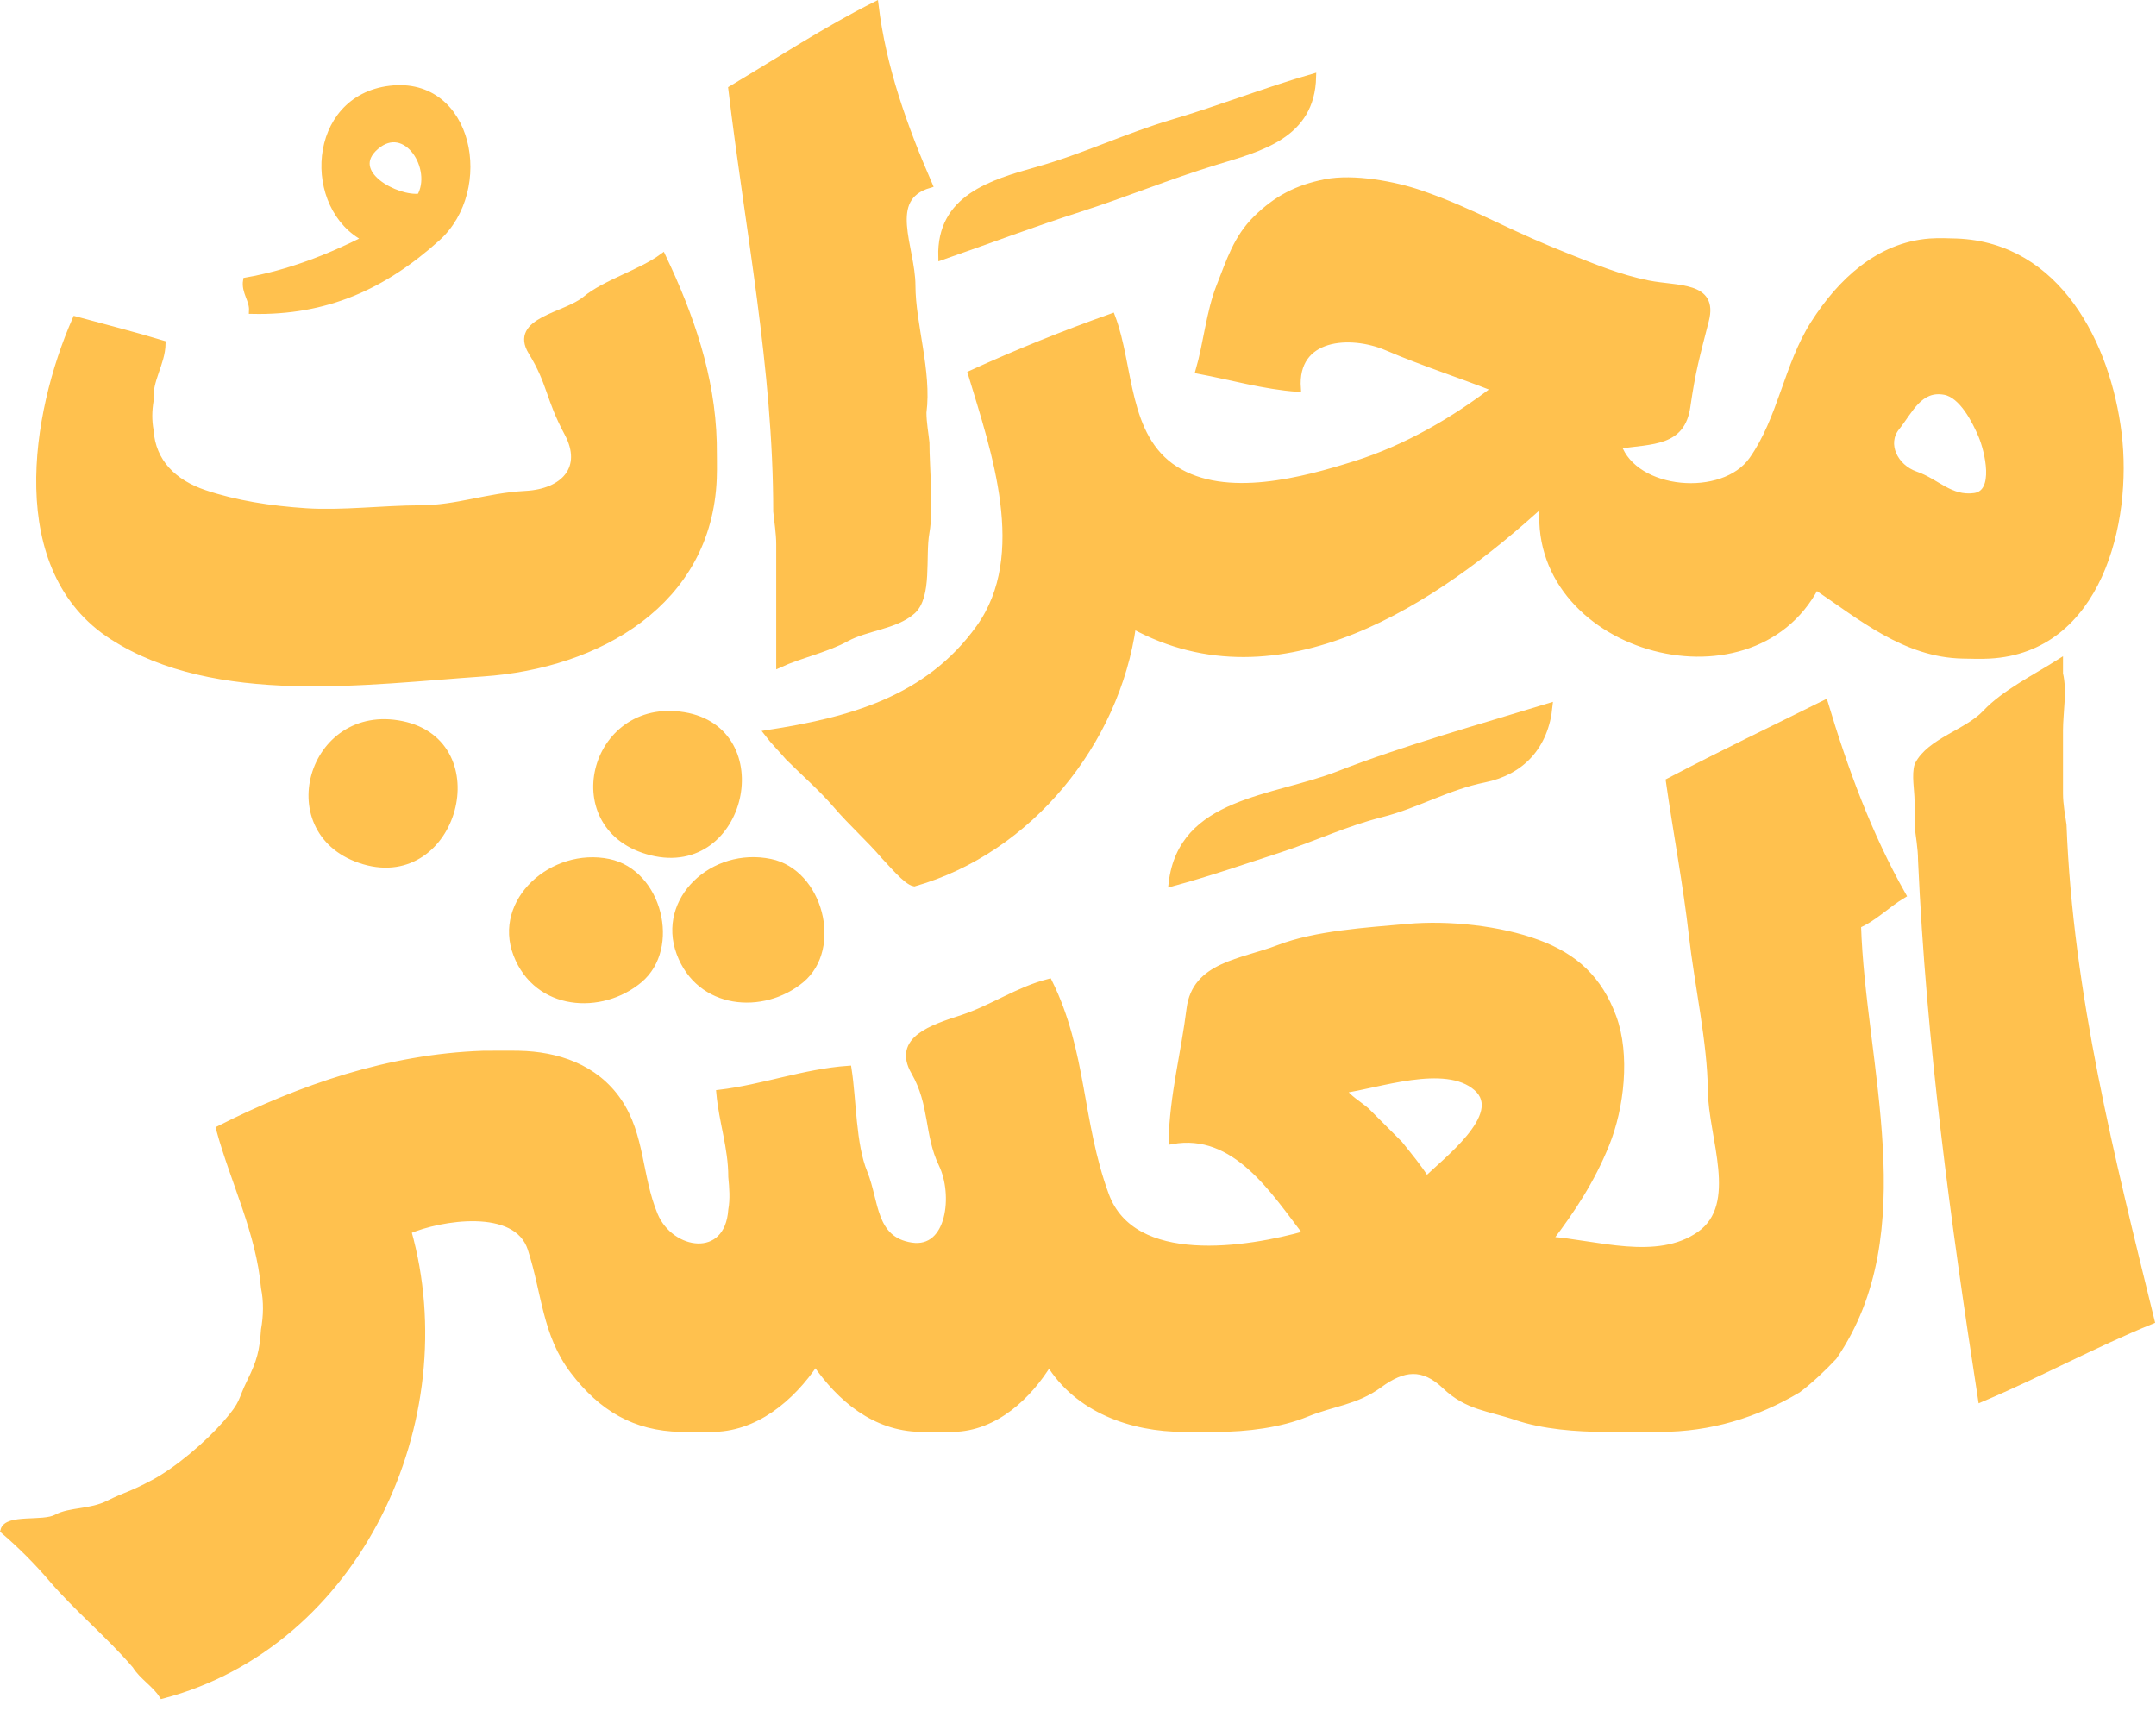
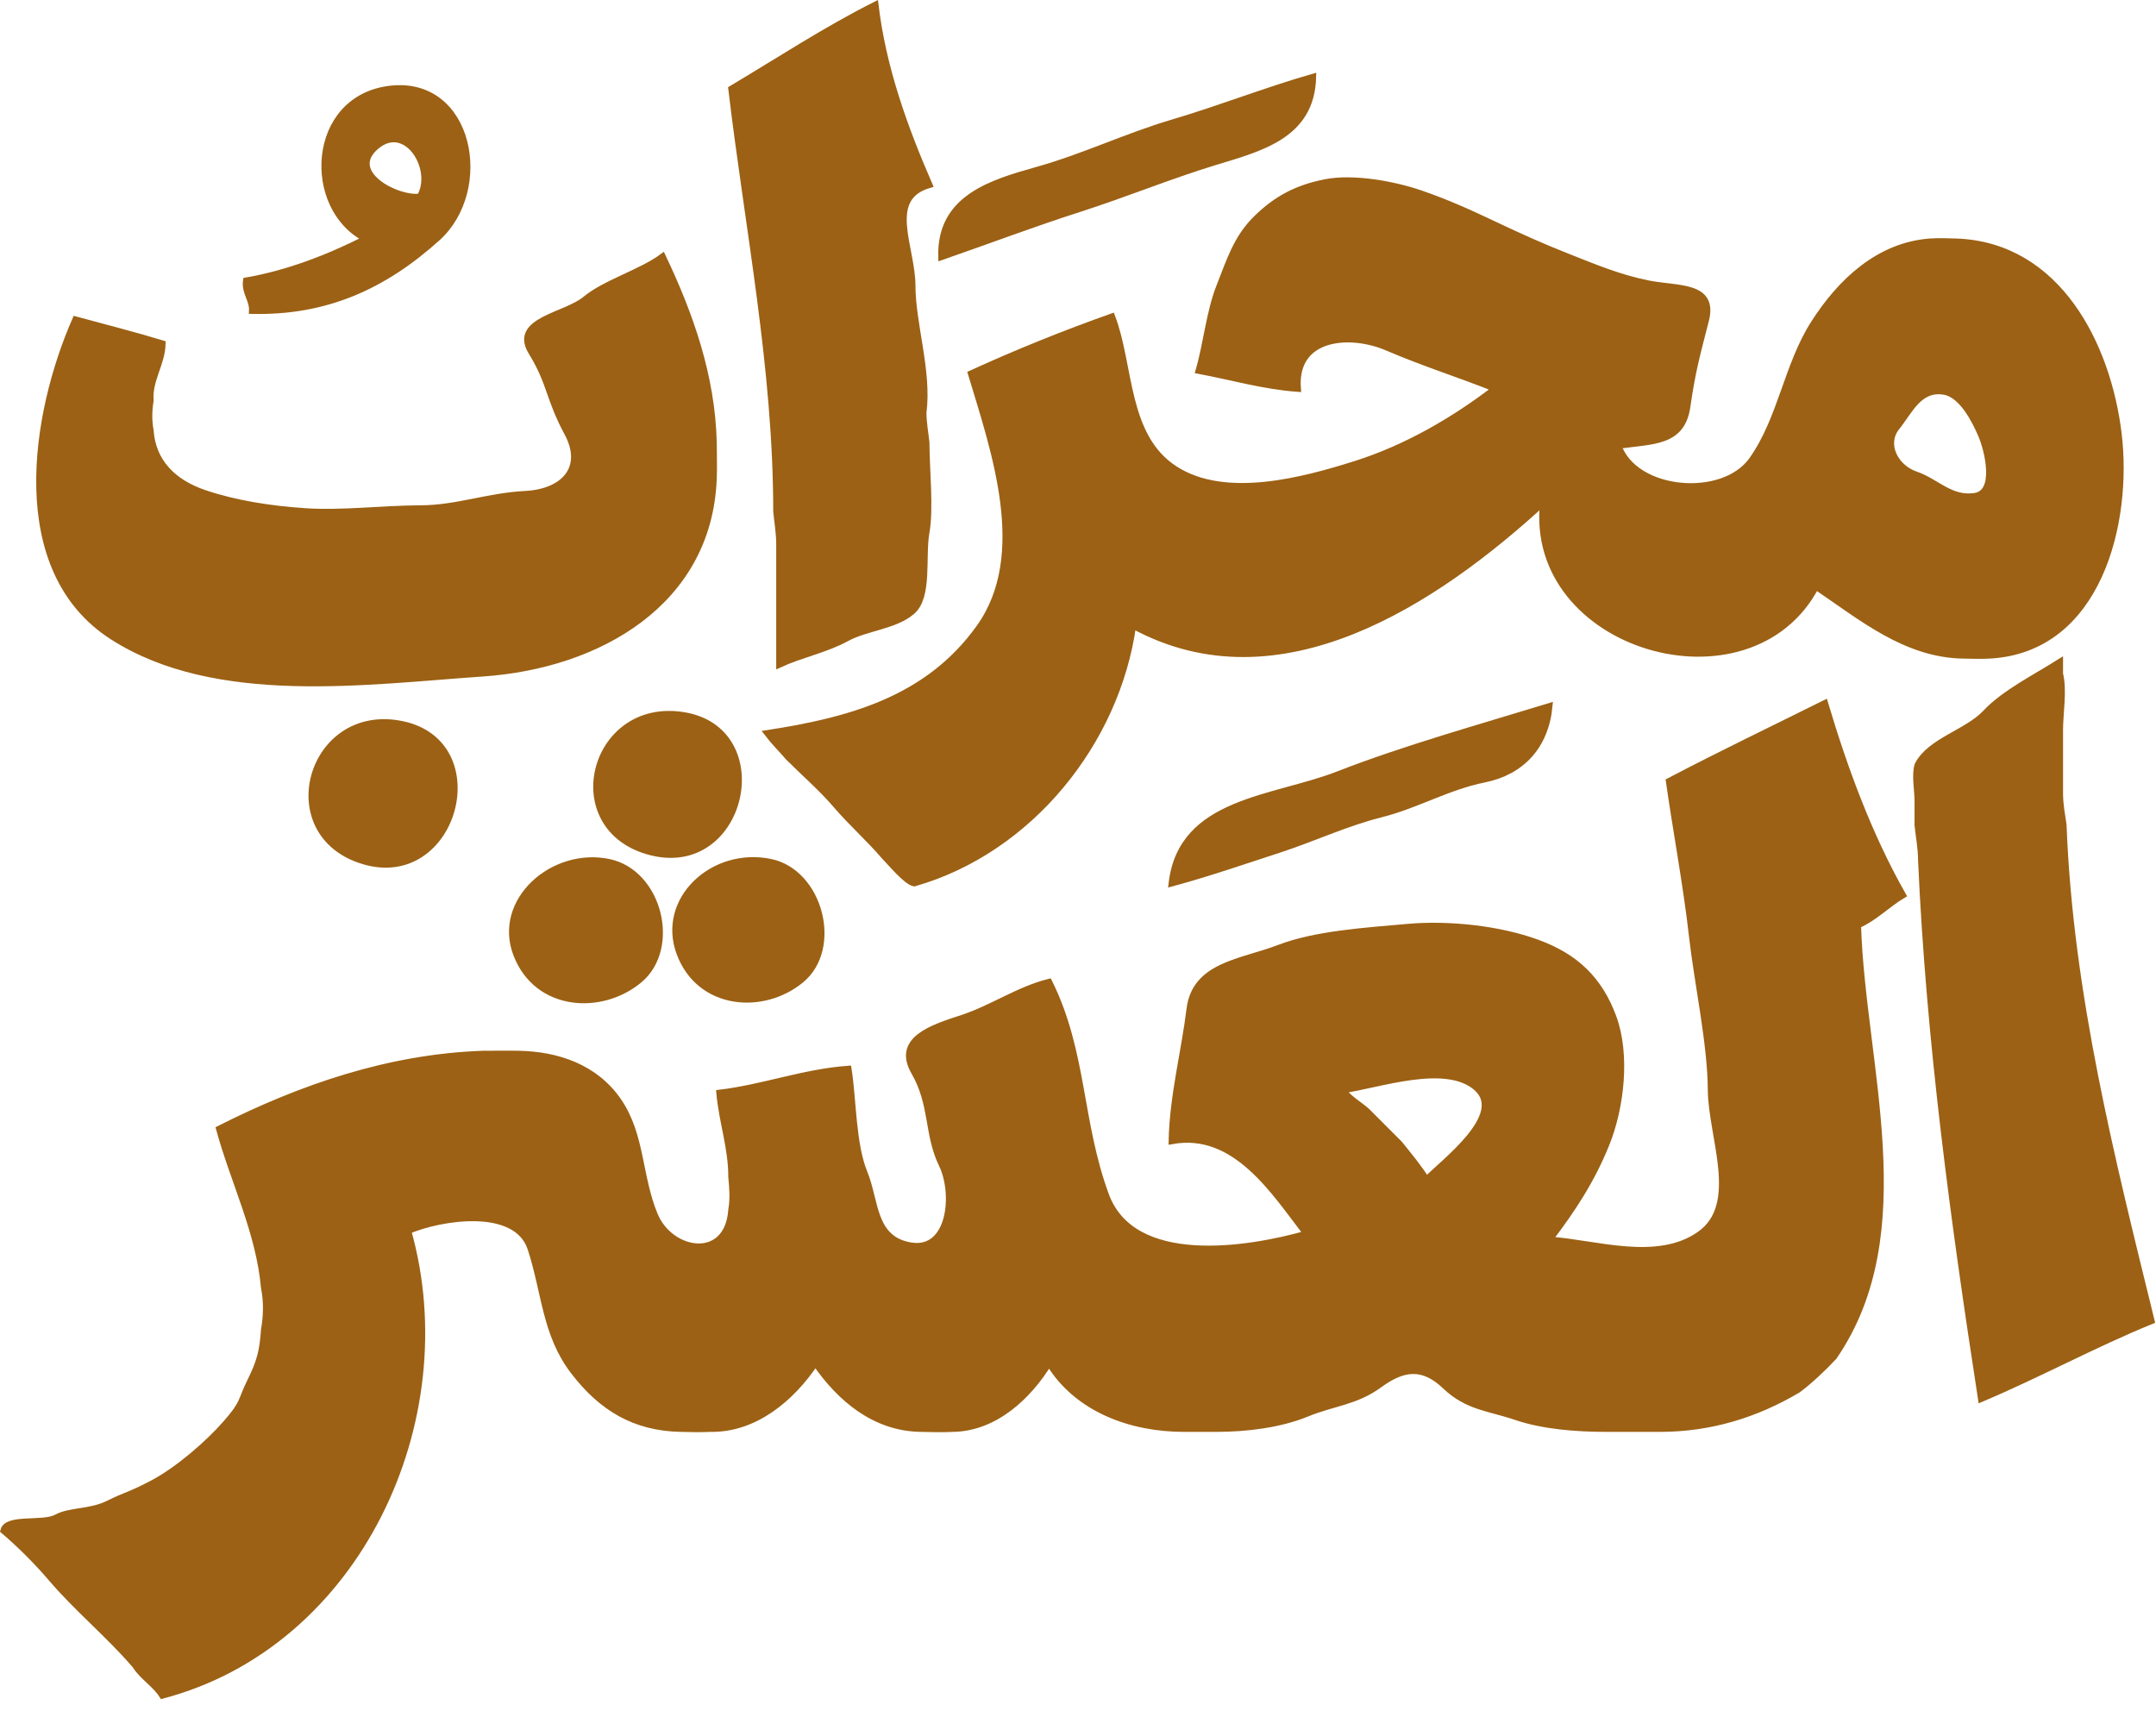
<svg xmlns="http://www.w3.org/2000/svg" width="155" height="123" viewBox="0 0 155 123" fill="none">
-   <path d="M137.922 55.017C137.699 55.691 137.922 56.826 137.922 57.543C137.922 58.132 137.922 58.723 137.922 59.312C137.987 60.004 138.174 60.974 138.174 61.838C138.761 74.933 140.508 87.743 142.472 100.488C146.566 98.752 150.504 96.608 154.608 94.93C151.758 83.33 148.752 71.495 148.287 59.312C148.196 58.672 148.034 57.841 148.034 57.038C148.034 56.028 148.034 55.017 148.034 54.007C148.034 53.501 148.034 52.996 148.034 52.491C148.034 51.273 148.333 49.624 148.034 48.449C148.034 48.197 148.034 47.944 148.034 47.691C146.432 48.709 144.118 49.866 142.788 51.291C141.456 52.713 138.781 53.317 137.922 55.017Z" fill="#FFC14E" stroke="#FFC14E" stroke-width="0.563" />
-   <path d="M55.821 36.772C55.885 37.435 56.036 38.334 56.036 39.142C56.036 42.014 56.036 44.889 56.036 47.761C57.533 47.07 59.413 46.679 60.843 45.891C62.275 45.104 64.353 45.014 65.576 43.947C66.801 42.883 66.278 40.013 66.588 38.28C66.898 36.547 66.588 33.654 66.588 31.816C66.53 31.223 66.373 30.398 66.373 29.661C66.76 26.711 65.585 23.304 65.582 20.539C65.58 17.775 63.552 14.241 66.804 13.284C65.005 9.147 63.468 4.876 62.927 0.355C59.385 2.135 56.023 4.346 52.59 6.389C53.781 16.439 55.821 26.444 55.821 36.772Z" fill="#FFC14E" stroke="#FFC14E" stroke-width="0.463" />
-   <path d="M94.389 5.537C91.042 6.498 87.646 7.834 84.315 8.817C80.985 9.802 77.904 11.291 74.581 12.222C71.26 13.155 67.565 14.241 67.685 18.466C70.967 17.326 74.286 16.07 77.587 15.014C80.886 13.956 84.05 12.646 87.351 11.64C90.653 10.634 94.288 9.731 94.389 5.537Z" fill="#FFC14E" stroke="#FFC14E" stroke-width="0.463" />
-   <path d="M18.134 22.336C23.408 22.45 27.558 20.597 31.432 17.111C35.308 13.624 33.827 5.707 28.044 6.395C22.264 7.082 21.952 14.979 26.317 17.165C23.584 18.548 20.709 19.655 17.703 20.181C17.572 20.979 18.175 21.571 18.134 22.336ZM30.194 14.148C28.527 14.374 24.831 12.428 27.017 10.538C29.203 8.649 31.365 12.15 30.194 14.148Z" fill="#FFC14E" stroke="#FFC14E" stroke-width="0.463" />
-   <path d="M56.681 54.442C57.821 55.582 59.083 56.668 60.127 57.89C61.197 59.144 62.492 60.288 63.573 61.553C63.999 61.98 65.153 63.393 65.726 63.492C74.017 61.12 80.269 53.371 81.447 44.961C91.986 50.721 103.243 43.194 110.95 36.126C109.794 46.551 125.786 51.214 130.547 42.16C133.776 44.334 136.969 47.034 141.1 47.116C141.739 47.129 142.398 47.15 143.038 47.116C150.864 46.691 153.075 37.568 152.298 31.17C151.518 24.774 147.935 17.657 140.669 17.379C140.036 17.355 139.364 17.336 138.731 17.379C135.072 17.661 132.322 20.245 130.399 23.264C128.474 26.281 128.051 30.108 125.971 33.055C123.893 36.005 117.519 35.452 116.334 32.032C118.843 31.681 120.917 31.842 121.292 29.235C121.668 26.63 121.968 25.604 122.627 23.029C123.288 20.456 120.62 20.816 118.492 20.392C116.366 19.965 114.59 19.206 112.677 18.452C110.767 17.696 109.251 17.011 107.44 16.153C105.627 15.293 104.022 14.565 102.136 13.916C100.252 13.265 97.314 12.714 95.277 13.117C93.242 13.52 91.773 14.296 90.33 15.709C88.888 17.123 88.399 18.78 87.677 20.596C86.954 22.41 86.738 24.748 86.185 26.645C88.549 27.089 90.862 27.763 93.291 27.938C93.003 24.087 97.101 23.852 99.705 24.968C102.308 26.087 104.888 26.899 107.505 27.938C104.593 30.179 101.135 32.209 97.433 33.374C93.731 34.538 88.125 36.072 84.479 33.739C80.833 31.403 81.294 26.306 79.94 22.766C76.511 23.986 73.141 25.341 69.818 26.86C71.483 32.383 74.144 39.897 70.41 45.122C66.678 50.348 60.976 51.82 55.174 52.718C55.62 53.306 56.193 53.871 56.681 54.442ZM139.808 28.153C141.08 28.386 142.026 30.286 142.461 31.317C142.896 32.346 143.68 35.445 141.944 35.678C140.21 35.913 139.228 34.639 137.721 34.122C136.211 33.603 135.397 31.905 136.345 30.722C137.294 29.541 137.983 27.819 139.808 28.153Z" fill="#FFC14E" stroke="#FFC14E" stroke-width="0.463" />
-   <path d="M10.812 30.952C10.678 30.204 10.693 29.53 10.812 28.797C10.696 27.321 11.648 26.134 11.673 24.703C9.602 24.074 7.506 23.546 5.428 22.979C2.45 29.765 0.624 40.961 8.077 45.756C15.53 50.55 26.41 48.967 34.712 48.402C43.011 47.835 50.958 43.316 51.298 34.4C51.33 33.54 51.298 32.674 51.298 31.814C51.182 27.061 49.631 22.647 47.637 18.454C46.093 19.601 43.517 20.329 42.087 21.52C40.658 22.712 36.822 23.035 38.211 25.3C39.6 27.565 39.428 28.575 40.793 31.12C42.161 33.663 40.528 35.382 37.778 35.525C35.028 35.669 32.87 36.553 30.198 36.559C27.527 36.568 24.59 36.938 22.01 36.77C19.43 36.602 16.928 36.208 14.706 35.46C12.481 34.712 10.967 33.23 10.812 30.952Z" fill="#FFC14E" stroke="#FFC14E" stroke-width="0.463" />
-   <path d="M52.59 84.609C52.665 85.387 52.73 86.195 52.59 86.979C52.331 90.774 48.205 90.123 47.057 87.344C45.907 84.566 46.14 81.625 44.46 79.168C42.781 76.712 40.028 75.828 37.3 75.774C36.438 75.757 35.577 75.774 34.716 75.774C27.969 76.011 21.646 78.19 15.765 81.161C16.807 84.969 18.642 88.576 18.995 92.582C19.197 93.575 19.169 94.623 18.995 95.599C18.892 97.124 18.7 97.898 17.987 99.331C17.276 100.766 17.584 100.805 16.249 102.332C14.912 103.86 12.761 105.69 11.044 106.606C9.326 107.521 9.11 107.448 7.801 108.101C6.494 108.756 5.042 108.569 4.065 109.103C3.089 109.637 0.505 109.056 0.259 110.036C1.48 111.079 2.671 112.275 3.705 113.484C5.574 115.673 7.874 117.554 9.735 119.733C10.234 120.543 11.16 121.069 11.673 121.888C25.716 118.192 33.178 102.091 29.332 88.488C31.63 87.499 37.136 86.591 38.166 89.776C39.197 92.961 39.201 95.909 41.226 98.566C43.25 101.223 45.638 102.643 48.929 102.71C49.64 102.725 50.372 102.748 51.082 102.71C54.257 102.761 56.906 100.535 58.62 97.969C60.407 100.559 62.886 102.645 66.157 102.71C66.939 102.725 67.744 102.753 68.526 102.71C71.53 102.66 73.953 100.372 75.417 97.969C77.454 101.33 81.363 102.71 85.108 102.71C85.898 102.71 86.687 102.71 87.477 102.71C89.622 102.71 92.032 102.408 93.933 101.628C95.833 100.846 97.467 100.792 99.171 99.542C100.874 98.294 102.293 98.109 103.898 99.639C105.502 101.169 107.05 101.199 108.997 101.863C110.944 102.526 113.334 102.71 115.473 102.71C116.765 102.71 118.057 102.71 119.349 102.71C122.939 102.71 126.238 101.699 129.255 99.908C130.084 99.292 131.114 98.322 131.84 97.538C137.996 88.57 133.87 76.582 133.562 66.508C134.73 66.013 135.677 65.017 136.793 64.354C134.329 59.999 132.619 55.318 131.193 50.563C127.425 52.437 123.725 54.209 119.995 56.165C120.499 59.697 121.253 63.729 121.647 67.226C122.041 70.723 122.989 74.992 123.01 78.36C123.034 81.728 125.258 86.6 122.198 88.753C119.138 90.905 114.685 89.356 111.381 89.134C113.069 86.91 114.422 84.855 115.477 82.243C116.532 79.633 116.976 75.826 115.972 73.12C114.971 70.411 113.257 68.786 110.535 67.786C107.815 66.784 104.16 66.386 101.188 66.653C98.217 66.92 94.594 67.138 91.93 68.163C89.266 69.187 85.926 69.37 85.534 72.538C85.142 75.703 84.316 78.778 84.247 82.023C88.808 81.196 91.594 85.656 93.938 88.703C89.671 89.912 81.439 91.218 79.494 85.917C77.547 80.618 77.915 75.641 75.417 70.603C73.214 71.156 71.332 72.488 69.178 73.195C67.023 73.9 64.385 74.729 65.731 77.063C67.079 79.394 66.663 81.532 67.712 83.7C68.763 85.867 68.323 89.99 65.515 89.561C62.709 89.13 62.981 86.378 62.136 84.322C61.29 82.267 61.342 79.106 60.989 76.852C57.81 77.078 54.864 78.201 51.728 78.576C51.914 80.646 52.59 82.489 52.59 84.609ZM100.613 82.239C99.84 81.465 99.007 80.631 98.245 79.868C97.657 79.364 96.957 78.981 96.522 78.36C99 78.041 103.923 76.231 106.157 78.201C108.39 80.168 103.745 83.577 102.552 84.825C101.981 83.904 101.285 83.086 100.613 82.239Z" fill="#FFC14E" stroke="#FFC14E" stroke-width="0.463" />
-   <path d="M111.382 50.78C106.521 52.271 100.916 53.836 96.238 55.667C91.558 57.497 84.949 57.529 84.247 63.494C86.817 62.8 89.427 61.899 91.953 61.076C94.477 60.251 96.718 59.175 99.307 58.523C101.893 57.867 104.049 56.559 106.713 56.021C109.377 55.484 111.102 53.644 111.382 50.78Z" fill="#FFC14E" stroke="#FFC14E" stroke-width="0.463" />
-   <path d="M49.144 51.427C42.529 50.352 40.216 59.63 46.846 61.268C53.477 62.906 55.749 52.5 49.144 51.427Z" fill="#FFC14E" stroke="#FFC14E" stroke-width="0.463" />
-   <path d="M28.901 52.071C22.296 50.702 19.645 59.994 26.172 61.912C32.7 63.829 35.497 53.437 28.901 52.071Z" fill="#FFC14E" stroke="#FFC14E" stroke-width="0.463" />
-   <path d="M43.761 61.983C39.753 61.153 35.657 64.775 37.134 68.613C38.612 72.451 43.229 72.733 45.968 70.44C48.705 68.148 47.379 62.733 43.761 61.983Z" fill="#FFC14E" stroke="#FFC14E" stroke-width="0.463" />
-   <path d="M55.389 61.982C51.276 61.128 47.447 64.68 48.864 68.513C50.279 72.344 54.845 72.717 57.597 70.439C60.349 68.16 58.932 62.717 55.389 61.982Z" fill="#FFC14E" stroke="#FFC14E" stroke-width="0.463" />
+   <path d="M137.922 55.017C137.7 55.692 137.922 56.826 137.922 57.543C137.922 58.132 137.922 58.723 137.922 59.312C137.988 60.004 138.175 60.974 138.175 61.838C138.761 74.933 140.508 87.743 142.473 100.488C146.566 98.752 150.505 96.608 154.608 94.93C151.759 83.33 148.753 71.495 148.288 59.312C148.197 58.673 148.035 57.842 148.035 57.038C148.035 56.028 148.035 55.017 148.035 54.007C148.035 53.502 148.035 52.996 148.035 52.491C148.035 51.273 148.333 49.624 148.035 48.449C148.035 48.197 148.035 47.944 148.035 47.691C146.432 48.709 144.119 49.866 142.789 51.291C141.456 52.713 138.782 53.317 137.922 55.017Z" fill="#9C6114" stroke="#9C6114" stroke-width="0.563" />
+   <path d="M55.821 36.772C55.885 37.436 56.036 38.334 56.036 39.142C56.036 42.015 56.036 44.889 56.036 47.762C57.533 47.07 59.413 46.68 60.843 45.891C62.275 45.105 64.353 45.014 65.576 43.948C66.802 42.883 66.278 40.013 66.588 38.281C66.898 36.548 66.588 33.654 66.588 31.816C66.53 31.223 66.373 30.398 66.373 29.661C66.761 26.711 65.585 23.304 65.583 20.54C65.58 17.775 63.552 14.241 66.804 13.284C65.005 9.147 63.468 4.876 62.927 0.355C59.385 2.135 56.023 4.346 52.59 6.389C53.781 16.439 55.821 26.444 55.821 36.772Z" fill="#9C6114" stroke="#9C6114" stroke-width="0.463" />
+   <path d="M94.389 5.537C91.043 6.498 87.646 7.834 84.315 8.817C80.986 9.802 77.904 11.29 74.581 12.221C71.26 13.154 67.565 14.241 67.685 18.466C70.967 17.326 74.286 16.07 77.587 15.014C80.886 13.956 84.05 12.646 87.351 11.64C90.653 10.633 94.288 9.73 94.389 5.537Z" fill="#9C6114" stroke="#9C6114" stroke-width="0.463" />
+   <path d="M18.134 22.337C23.408 22.451 27.558 20.598 31.432 17.111C35.308 13.625 33.827 5.708 28.044 6.396C22.265 7.083 21.952 14.98 26.317 17.165C23.585 18.549 20.71 19.656 17.703 20.182C17.572 20.98 18.175 21.572 18.134 22.337ZM30.194 14.149C28.527 14.375 24.831 12.429 27.017 10.539C29.203 8.65 31.365 12.151 30.194 14.149Z" fill="#9C6114" stroke="#9C6114" stroke-width="0.463" />
+   <path d="M56.682 54.443C57.821 55.583 59.083 56.669 60.127 57.891C61.198 59.145 62.492 60.289 63.573 61.554C63.999 61.98 65.154 63.394 65.726 63.493C74.017 61.121 80.269 53.372 81.447 44.962C91.987 50.721 103.243 43.195 110.95 36.127C109.794 46.552 125.786 51.215 130.547 42.16C133.776 44.334 136.969 47.035 141.1 47.116C141.739 47.129 142.398 47.151 143.038 47.116C150.864 46.692 153.075 37.568 152.298 31.171C151.518 24.775 147.935 17.658 140.669 17.38C140.036 17.356 139.364 17.337 138.731 17.38C135.072 17.662 132.322 20.246 130.399 23.265C128.474 26.281 128.052 30.108 125.971 33.056C123.893 36.006 117.519 35.452 116.334 32.033C118.843 31.681 120.917 31.843 121.292 29.236C121.669 26.63 121.968 25.605 122.627 23.03C123.288 20.457 120.62 20.817 118.492 20.392C116.367 19.965 114.59 19.207 112.678 18.453C110.767 17.697 109.251 17.011 107.44 16.154C105.627 15.294 104.023 14.566 102.136 13.917C100.252 13.266 97.314 12.715 95.277 13.117C93.242 13.521 91.773 14.296 90.33 15.71C88.888 17.123 88.399 18.78 87.677 20.597C86.954 22.411 86.738 24.749 86.185 26.645C88.549 27.089 90.862 27.764 93.291 27.938C93.003 24.088 97.101 23.853 99.705 24.969C102.308 26.087 104.888 26.9 107.505 27.938C104.593 30.179 101.135 32.209 97.433 33.375C93.731 34.539 88.125 36.073 84.479 33.739C80.833 31.403 81.294 26.307 79.94 22.767C76.511 23.986 73.141 25.342 69.818 26.861C71.483 32.384 74.144 39.898 70.41 45.123C66.678 50.349 60.976 51.82 55.174 52.719C55.62 53.307 56.193 53.872 56.682 54.443ZM139.808 28.154C141.08 28.387 142.026 30.287 142.461 31.317C142.896 32.347 143.68 35.446 141.944 35.679C140.21 35.913 139.228 34.64 137.721 34.123C136.211 33.603 135.397 31.905 136.345 30.723C137.294 29.542 137.984 27.82 139.808 28.154Z" fill="#9C6114" stroke="#9C6114" stroke-width="0.463" />
+   <path d="M10.812 30.953C10.679 30.205 10.694 29.531 10.812 28.798C10.696 27.322 11.648 26.135 11.674 24.704C9.602 24.075 7.506 23.547 5.428 22.98C2.45 29.766 0.624 40.962 8.077 45.757C15.53 50.551 26.41 48.968 34.712 48.403C43.012 47.836 50.958 43.318 51.298 34.401C51.331 33.541 51.298 32.675 51.298 31.815C51.182 27.061 49.632 22.648 47.637 18.455C46.093 19.601 43.518 20.33 42.088 21.521C40.658 22.713 36.822 23.036 38.211 25.301C39.6 27.566 39.428 28.576 40.793 31.121C42.161 33.664 40.529 35.383 37.779 35.526C35.029 35.67 32.871 36.553 30.198 36.56C27.528 36.569 24.59 36.939 22.01 36.771C19.43 36.603 16.928 36.209 14.706 35.461C12.481 34.713 10.967 33.231 10.812 30.953Z" fill="#9C6114" stroke="#9C6114" stroke-width="0.463" />
+   <path d="M52.59 84.609C52.665 85.387 52.73 86.195 52.59 86.979C52.332 90.774 48.206 90.123 47.058 87.343C45.908 84.566 46.14 81.624 44.461 79.168C42.781 76.711 40.029 75.828 37.3 75.774C36.439 75.757 35.577 75.774 34.716 75.774C27.969 76.011 21.646 78.19 15.765 81.161C16.807 84.969 18.642 88.576 18.995 92.582C19.198 93.575 19.169 94.622 18.995 95.598C18.892 97.124 18.7 97.898 17.987 99.331C17.277 100.766 17.585 100.805 16.249 102.332C14.912 103.86 12.761 105.69 11.044 106.605C9.326 107.521 9.11 107.448 7.801 108.101C6.494 108.756 5.042 108.568 4.065 109.103C3.089 109.637 0.505 109.055 0.259 110.036C1.481 111.079 2.671 112.275 3.705 113.484C5.574 115.673 7.874 117.554 9.735 119.733C10.235 120.543 11.161 121.069 11.673 121.887C25.716 118.192 33.178 102.091 29.332 88.487C31.63 87.498 37.136 86.591 38.166 89.776C39.197 92.961 39.202 95.909 41.226 98.566C43.25 101.223 45.639 102.643 48.929 102.709C49.64 102.724 50.372 102.748 51.083 102.709C54.257 102.761 56.906 100.535 58.62 97.969C60.407 100.559 62.886 102.645 66.157 102.709C66.939 102.724 67.744 102.752 68.526 102.709C71.53 102.66 73.953 100.371 75.417 97.969C77.455 101.33 81.363 102.709 85.108 102.709C85.899 102.709 86.687 102.709 87.477 102.709C89.622 102.709 92.032 102.408 93.933 101.628C95.833 100.845 97.467 100.792 99.171 99.542C100.874 98.294 102.293 98.109 103.898 99.639C105.502 101.169 107.05 101.199 108.997 101.863C110.944 102.526 113.334 102.709 115.473 102.709C116.765 102.709 118.057 102.709 119.349 102.709C122.939 102.709 126.238 101.699 129.255 99.908C130.085 99.292 131.114 98.322 131.84 97.538C137.997 88.569 133.87 76.582 133.563 66.508C134.73 66.013 135.677 65.017 136.793 64.353C134.329 59.998 132.619 55.318 131.194 50.562C127.425 52.437 123.725 54.209 119.995 56.165C120.499 59.697 121.253 63.728 121.647 67.226C122.041 70.723 122.989 74.992 123.01 78.36C123.034 81.728 125.259 86.6 122.198 88.752C119.138 90.905 114.685 89.356 111.381 89.134C113.07 86.91 114.422 84.855 115.477 82.243C116.532 79.633 116.976 75.826 115.973 73.119C114.971 70.411 113.257 68.786 110.535 67.786C107.815 66.784 104.16 66.385 101.189 66.653C98.217 66.92 94.594 67.137 91.931 68.163C89.267 69.187 85.927 69.37 85.535 72.537C85.143 75.703 84.316 78.778 84.247 82.023C88.808 81.196 91.595 85.656 93.938 88.703C89.672 89.912 81.439 91.218 79.494 85.917C77.547 80.618 77.915 75.64 75.417 70.602C73.214 71.156 71.332 72.488 69.179 73.195C67.023 73.899 64.385 74.729 65.731 77.063C67.079 79.394 66.663 81.532 67.712 83.7C68.763 85.867 68.324 89.989 65.516 89.561C62.709 89.13 62.981 86.378 62.137 84.322C61.29 82.266 61.342 79.105 60.989 76.851C57.81 77.078 54.864 78.2 51.729 78.575C51.914 80.646 52.59 82.489 52.59 84.609ZM100.614 82.239C99.841 81.465 99.007 80.631 98.245 79.868C97.657 79.364 96.957 78.98 96.522 78.36C99.001 78.041 103.924 76.231 106.157 78.2C108.39 80.168 103.745 83.577 102.552 84.824C101.981 83.904 101.286 83.085 100.614 82.239Z" fill="#9C6114" stroke="#9C6114" stroke-width="0.463" />
+   <path d="M111.382 50.781C106.521 52.272 100.916 53.837 96.238 55.668C91.558 57.498 84.949 57.53 84.247 63.495C86.817 62.801 89.427 61.9 91.953 61.077C94.477 60.252 96.718 59.176 99.307 58.523C101.893 57.868 104.049 56.56 106.713 56.022C109.377 55.485 111.102 53.645 111.382 50.781Z" fill="#9C6114" stroke="#9C6114" stroke-width="0.463" />
+   <path d="M49.144 51.428C42.529 50.353 40.216 59.632 46.846 61.269C53.477 62.907 55.749 52.501 49.144 51.428Z" fill="#9C6114" stroke="#9C6114" stroke-width="0.463" />
+   <path d="M28.901 52.071C22.296 50.702 19.645 59.994 26.172 61.912C32.7 63.829 35.497 53.437 28.901 52.071Z" fill="#9C6114" stroke="#9C6114" stroke-width="0.463" />
+   <path d="M43.761 61.983C39.753 61.153 35.657 64.776 37.134 68.613C38.612 72.451 43.229 72.733 45.968 70.441C48.705 68.148 47.379 62.733 43.761 61.983Z" fill="#9C6114" stroke="#9C6114" stroke-width="0.463" />
+   <path d="M55.39 61.981C51.276 61.128 47.447 64.679 48.864 68.513C50.279 72.344 54.845 72.717 57.597 70.439C60.349 68.159 58.932 62.716 55.39 61.981Z" fill="#9C6114" stroke="#9C6114" stroke-width="0.463" />
</svg>
